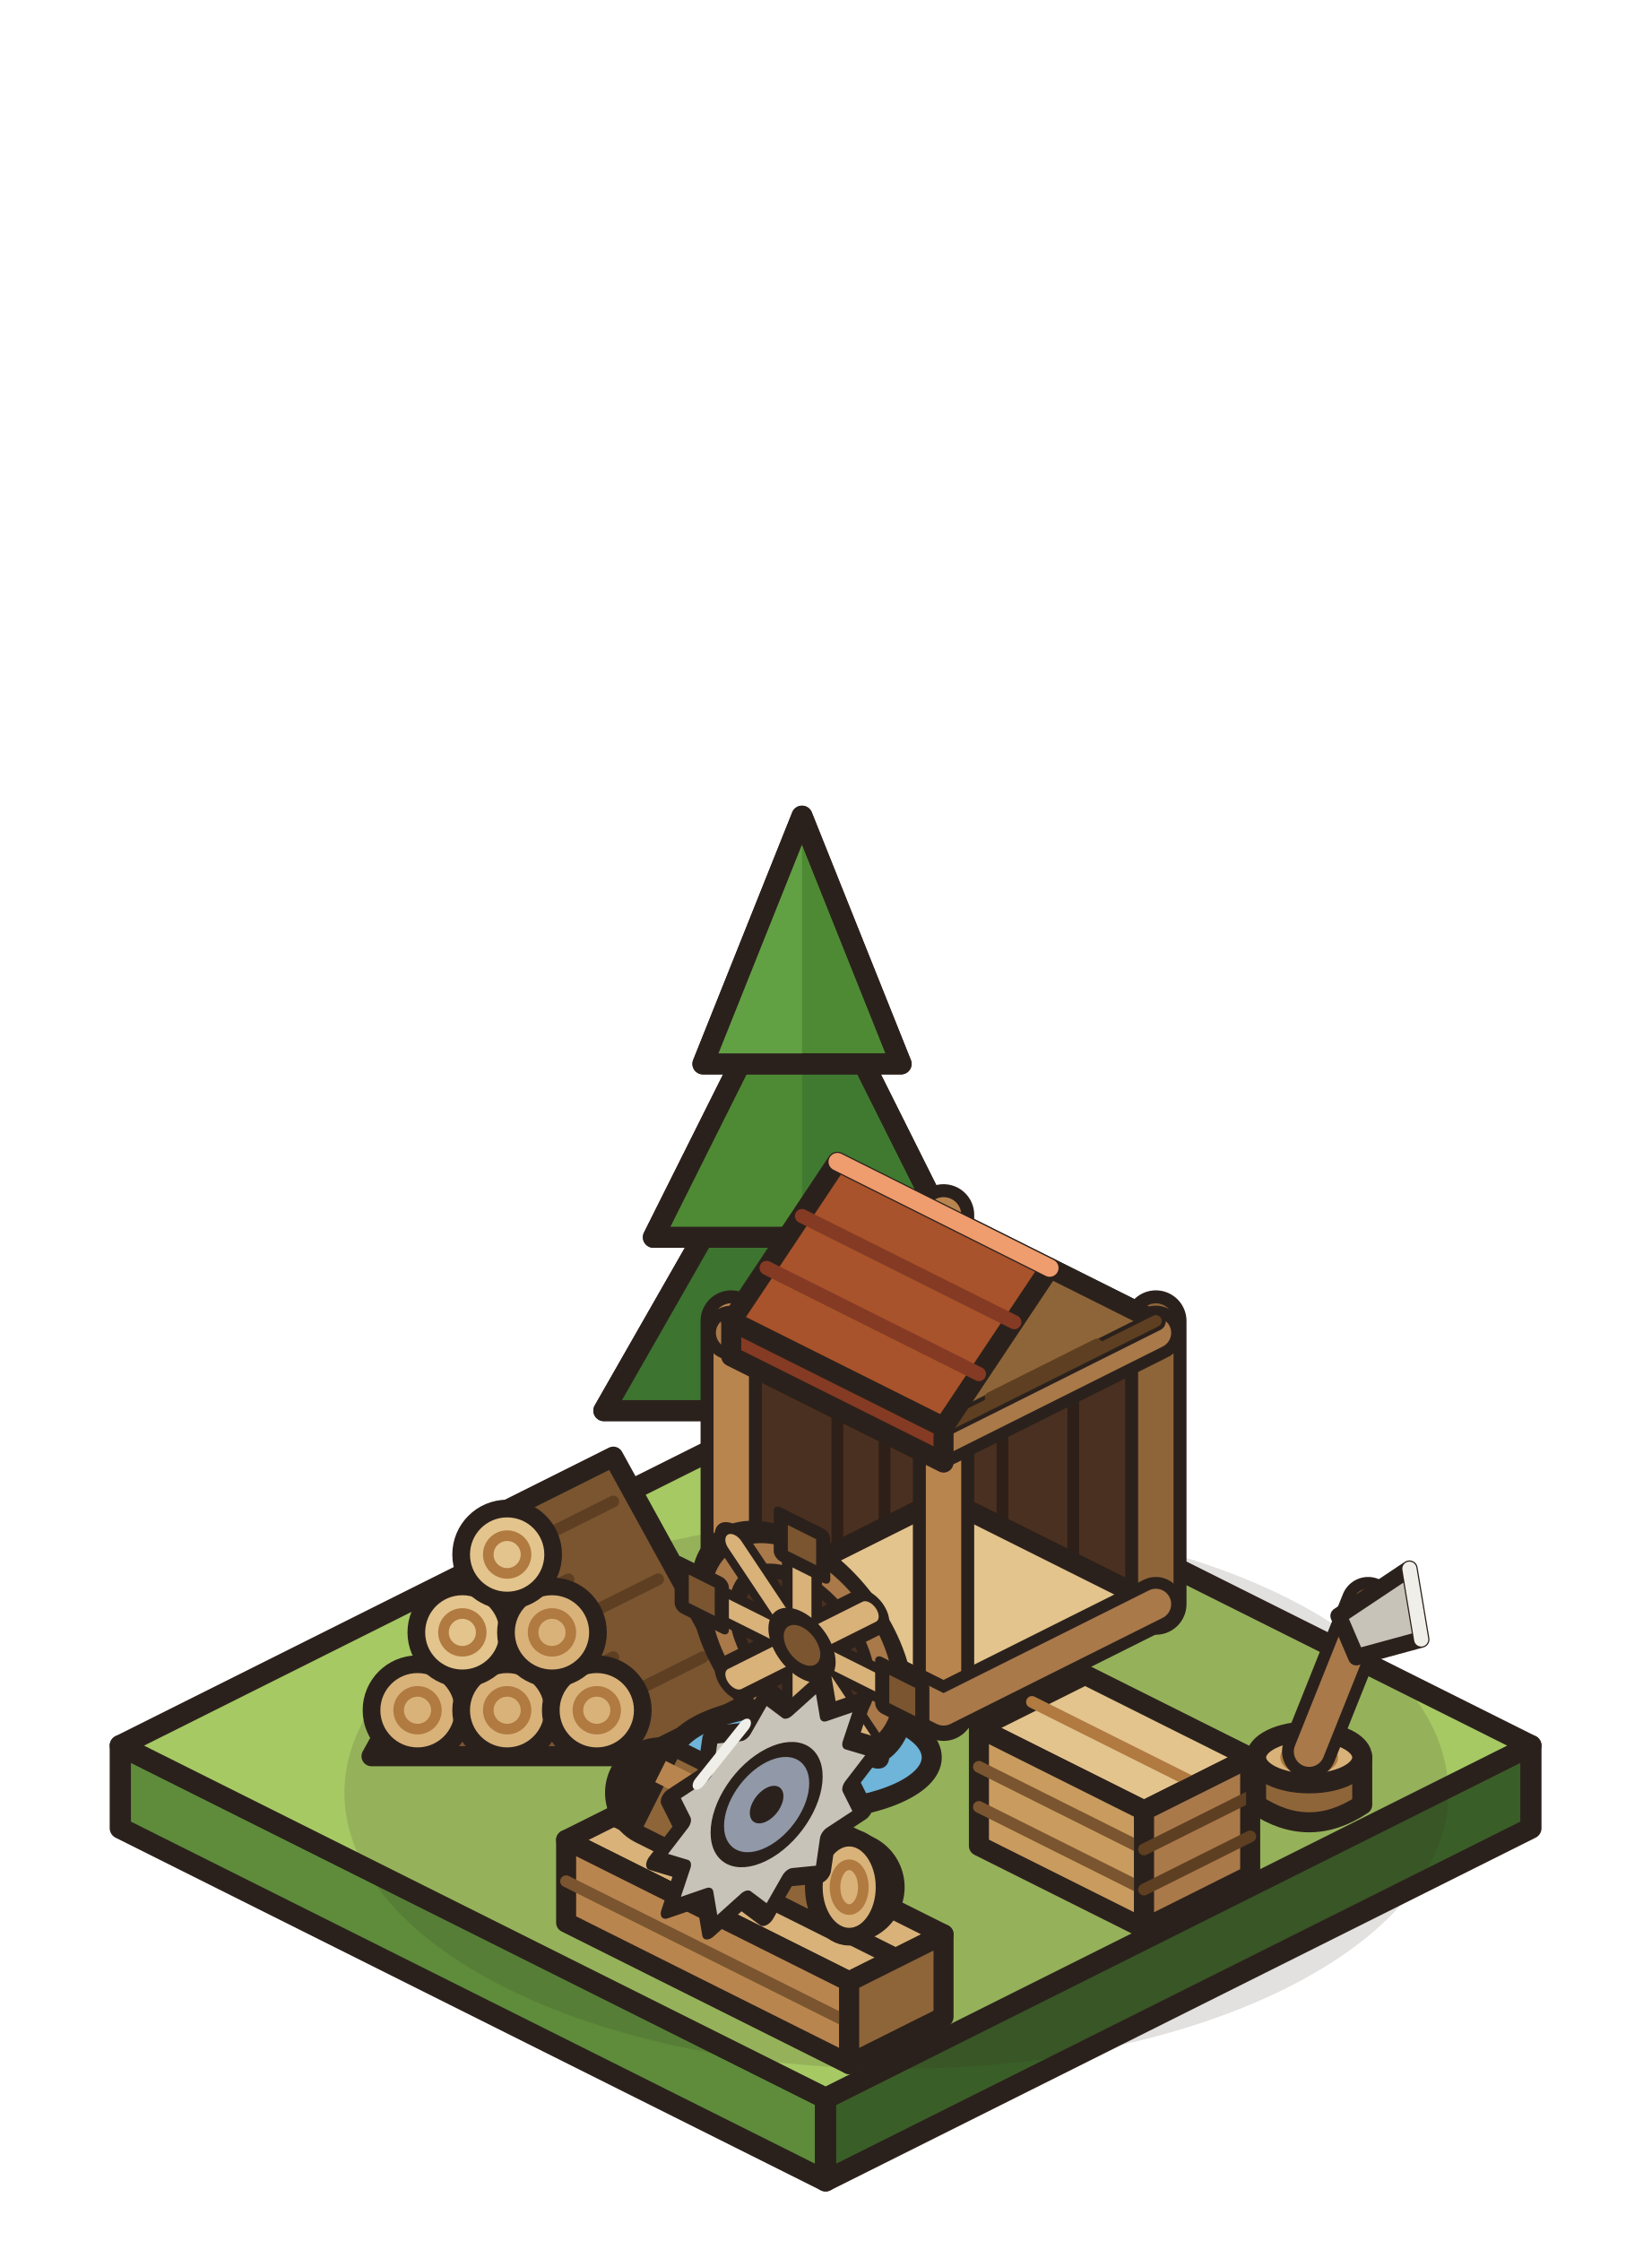
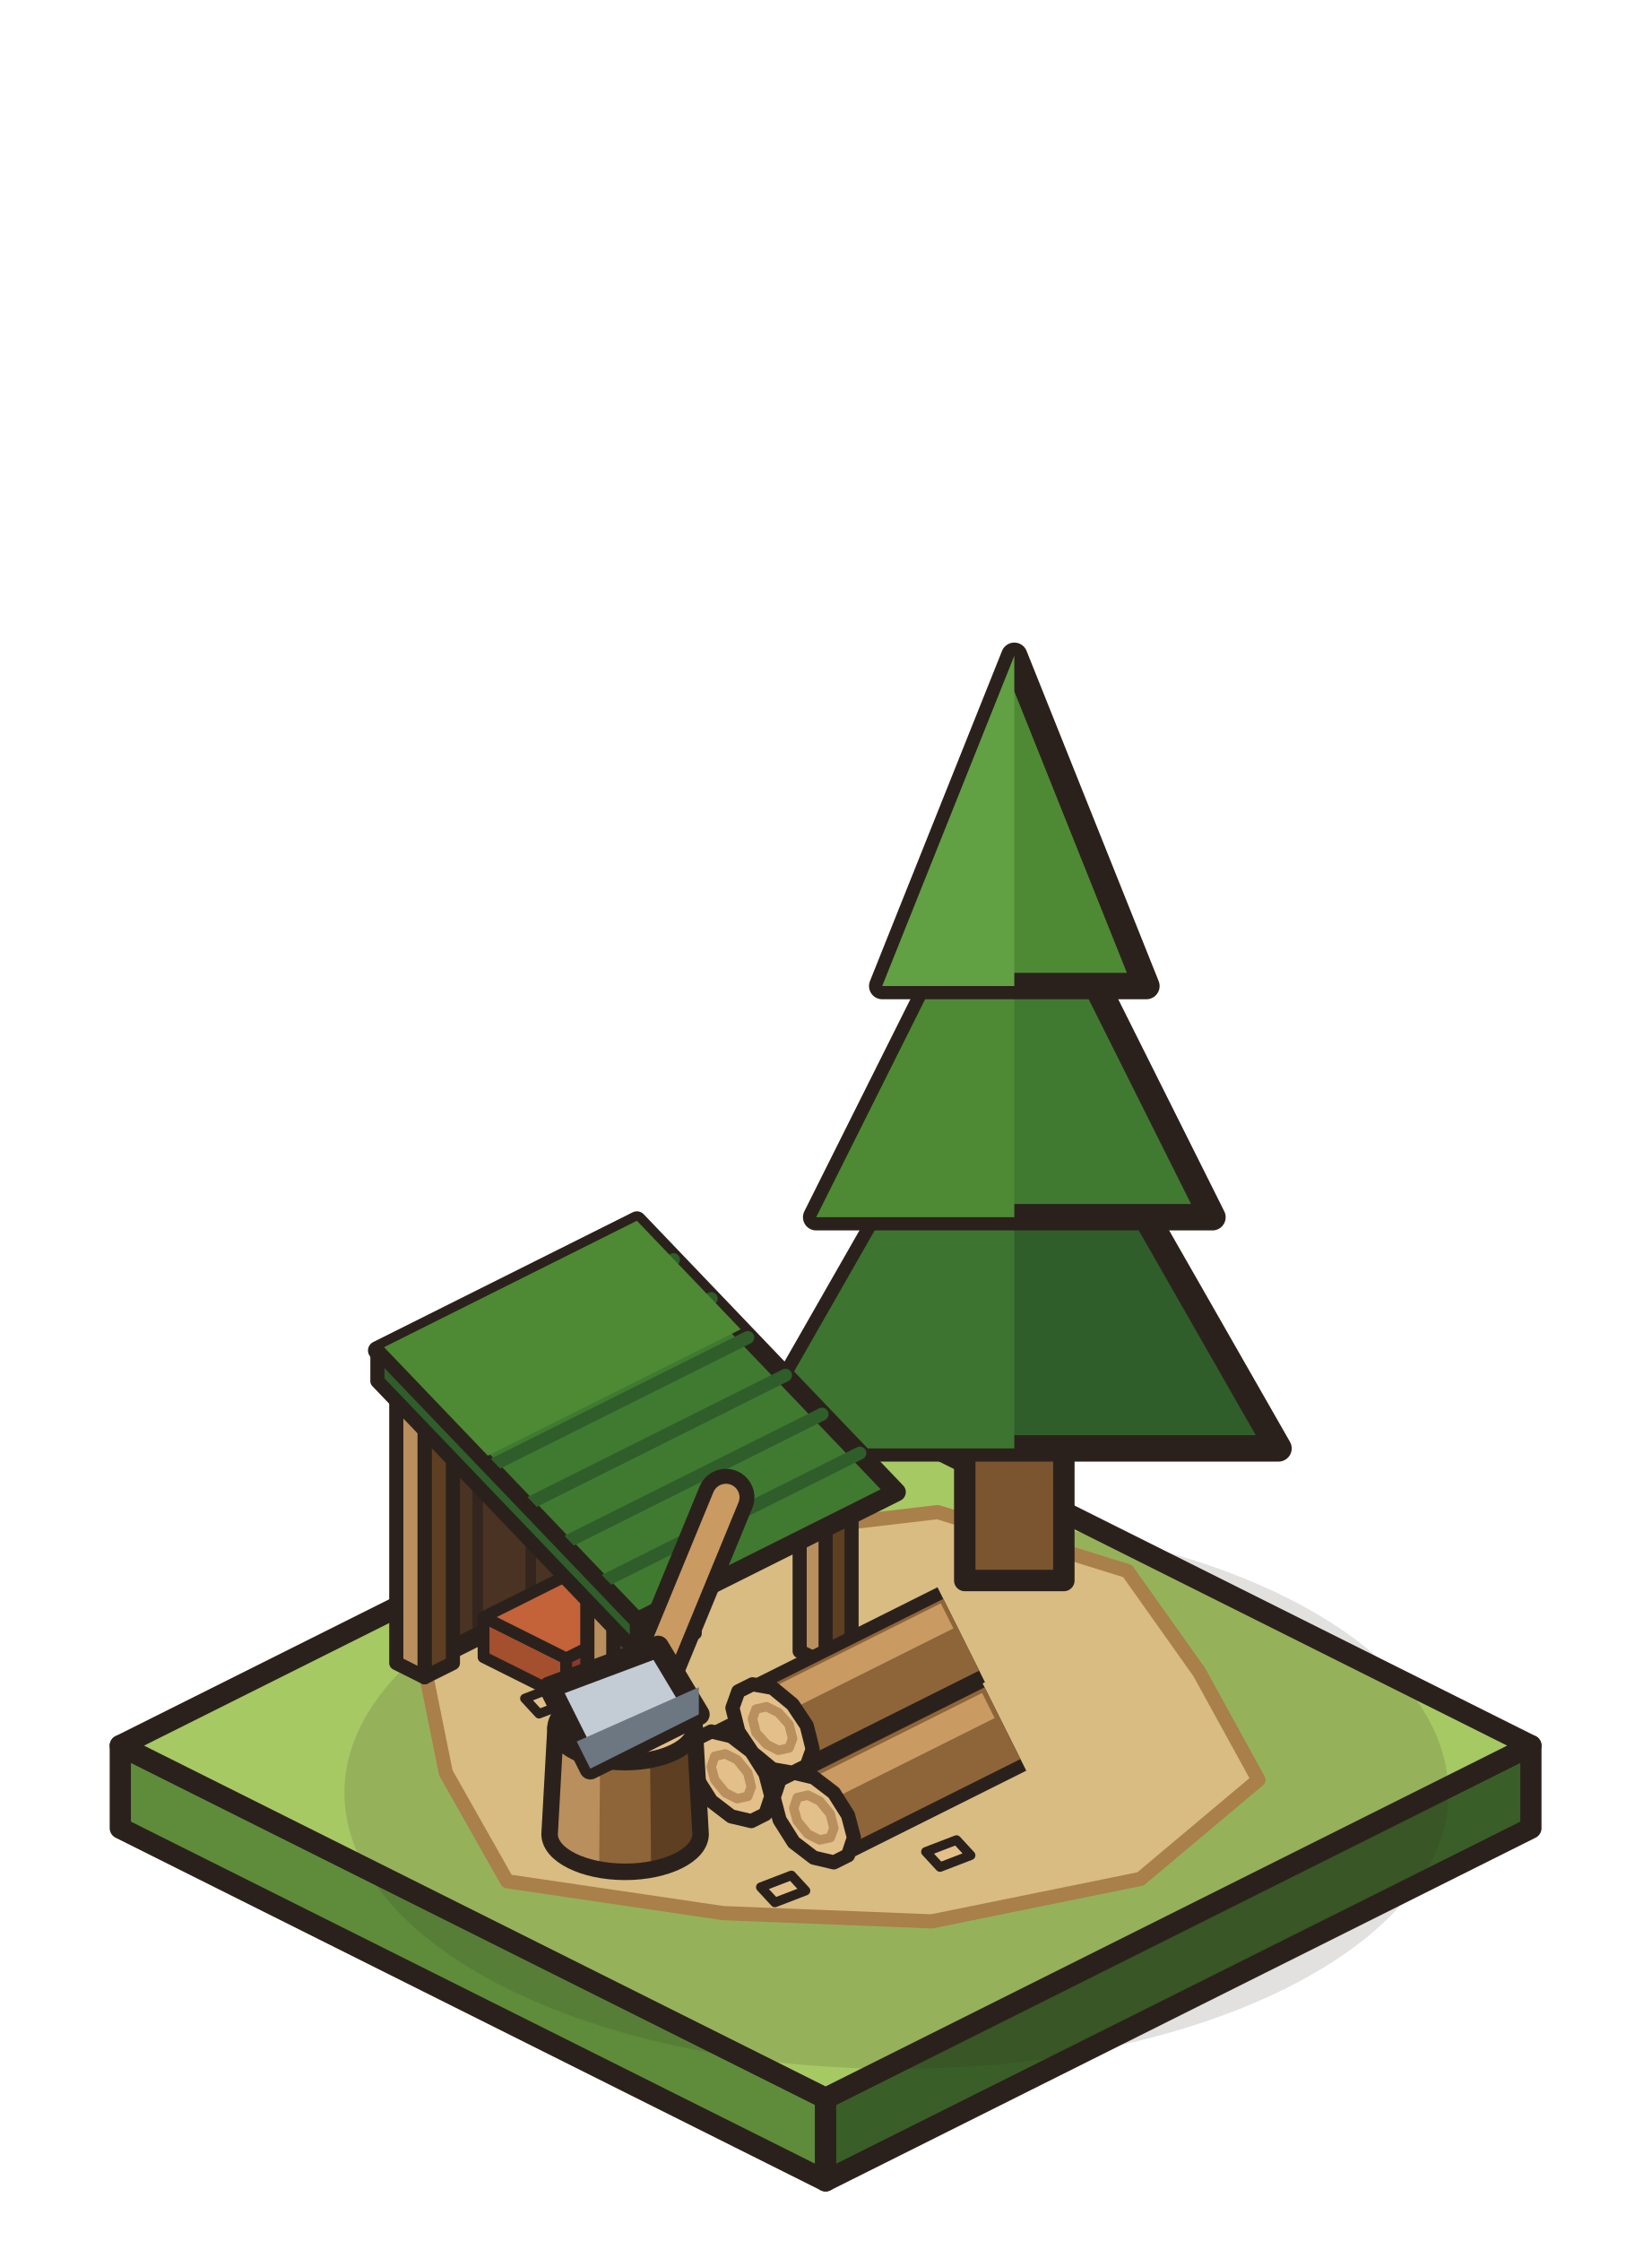
<svg xmlns="http://www.w3.org/2000/svg" viewBox="-70 -122 140 190" width="280" height="380">
  <path d="M-59.8 26L0 55.9L0 62.9L-59.8 33Z" fill="#5E8C3A" stroke="#2B211C" stroke-width="1.8" stroke-linejoin="round" />
  <path d="M59.8 26L0 55.9L0 62.9L59.8 33Z" fill="#3A5E27" stroke="#2B211C" stroke-width="1.8" stroke-linejoin="round" />
  <path d="M0 -3.9L59.8 26L0 55.9L-59.8 26Z" fill="#A6C964" stroke="#2B211C" stroke-width="1.8" stroke-linejoin="round" />
  <ellipse cx="6" cy="30" rx="46.8" ry="23.4" fill="#2B211C" opacity="0.14" />
-   <g stroke="#2B211C" stroke-width="1.7" stroke-linejoin="round" stroke-linecap="round">
-     <g transform="translate(-2 6) scale(1.05)">
-       <path d="M-3 0L-3 -12L3 -12L3 0Z" fill="#7A5530" stroke-width="1.3" />
+   <g stroke="#2B211C" stroke-width="1.6" stroke-linejoin="round" stroke-linecap="round">
+     <path d="M26.7 37.3L9 40.9L-8.7 40.2L-27 37.5L-32.2 28.3L-34 19.4L-26.6 10.7L-8.4 8.3L9.5 6.2L25.6 11.2L31.7 19.8L36.7 28.9Z" fill="#D8BC82" stroke="#A97F4A" stroke-width="1.2" />
+     <path d="M6.5 16l2.6 -1l1.2 1.3l-2.6 1z" fill="#E3C08A" stroke-width=".8" />
+     <path d="M10.5 26l2.6 -1l1.2 1.3l-2.6 1z" fill="#E3C08A" stroke-width=".8" />
+     <path d="M-25.5 22l2.6 -1l1.2 1.3l-2.6 1z" fill="#E3C08A" stroke-width=".8" />
+     <path d="M-5.5 38l2.6 -1l1.2 1.3l-2.6 1z" fill="#E3C08A" stroke-width=".8" />
+     <path d="M-21.5 34l2.6 -1l1.2 1.3l-2.6 1z" fill="#E3C08A" stroke-width=".8" />
+     <path d="M8.5 35l2.6 -1l1.2 1.3l-2.6 1z" fill="#E3C08A" stroke-width=".8" />
+     <g transform="translate(16 12) scale(1.4)">
+       <path d="M-3 0V-12H3V0Z" fill="#7A5530" stroke-width="1.3" />
      <path d="M-16 -8L0 -36L16 -8Z" fill="#2F5E2A" />
-       <path d="M-16 -8L0 -36L0 -8Z" fill="#3D7430" stroke="none" />
-       <path d="M-16 -8L0 -36L16 -8Z" fill="none" />
+       <path d="M-16 -8L0 -36V-8Z" fill="#3D7430" stroke="none" />
      <path d="M-12 -22L0 -46L12 -22Z" fill="#3F7A30" />
-       <path d="M-12 -22L0 -46L0 -22Z" fill="#4E8A34" stroke="none" />
-       <path d="M-12 -22L0 -46L12 -22Z" fill="none" />
+       <path d="M-12 -22L0 -46V-22Z" fill="#4E8A34" stroke="none" />
      <path d="M-8 -36L0 -56L8 -36Z" fill="#4E8A34" />
-       <path d="M-8 -36L0 -56L0 -36Z" fill="#62A044" stroke="none" />
-       <path d="M-8 -36L0 -56L8 -36Z" fill="none" />
+       <path d="M-8 -36L0 -56V-36Z" fill="#62A044" stroke="none" />
    </g>
-     <g transform="translate(-27 23)">
-       <path d="M-11.5 3.9L11.5 3.9L20.5 -0.6L9 -21.5L0 -17Z" fill="#7A5530" />
-       <path d="M-7.6 0L1.4 -4.5M0 0L9 -4.5M7.6 0L16.6 -4.5M-3.8 -6.6L5.2 -11.1M3.8 -6.6L12.8 -11.1M0 -13.2L9 -17.7" fill="none" stroke="#5E3F22" stroke-width="1" />
-       <circle cx="-7.6" cy="0" r="3.9" fill="#D9B27A" stroke-width="1.5" />
-       <circle cx="0" cy="0" r="3.9" fill="#D9B27A" stroke-width="1.5" />
-       <circle cx="7.6" cy="0" r="3.9" fill="#D9B27A" stroke-width="1.5" />
-       <circle cx="-3.8" cy="-6.6" r="3.9" fill="#E3C48C" stroke-width="1.5" />
-       <circle cx="3.8" cy="-6.6" r="3.9" fill="#D9B27A" stroke-width="1.5" />
-       <circle cx="0" cy="-13.2" r="3.9" fill="#E3C48C" stroke-width="1.5" />
-       <circle cx="-7.6" cy="0" r="1.6" fill="none" stroke="#B07A40" stroke-width="0.9" />
-       <circle cx="0" cy="0" r="1.6" fill="none" stroke="#B07A40" stroke-width="0.9" />
-       <circle cx="7.6" cy="0" r="1.6" fill="none" stroke="#B07A40" stroke-width="0.9" />
-       <circle cx="-3.8" cy="-6.6" r="1.6" fill="none" stroke="#B07A40" stroke-width="0.9" />
-       <circle cx="3.8" cy="-6.6" r="1.6" fill="none" stroke="#B07A40" stroke-width="0.9" />
-       <circle cx="0" cy="-13.2" r="1.6" fill="none" stroke="#B07A40" stroke-width="0.9" />
-     </g>
-     <path d="M-8 14L10 5L28 14L28 -10L10 -19L-8 -10Z" fill="#4A3020" />
-     <path d="M1 9.5L1 -14.5M5 7.5L5 -16.5M15 7.5L15 -16.5M21 10.5L21 -13.5" fill="none" stroke="#2E2018" stroke-width="1" />
-     <path d="M10 5L28 14L10 23L-8 14Z" fill="#E3C48C" />
-     <path d="M10 5L10 -19M-8 14L-8 -10M10 23L10 -1" fill="none" stroke-width="5.2" />
-     <path d="M10 5L10 -19M-8 14L-8 -10M10 23L10 -1" fill="none" stroke="#B9854F" stroke-width="3" />
-     <path d="M28 14L28 -10" fill="none" stroke-width="5.2" />
-     <path d="M28 14L28 -10" fill="none" stroke="#8E6539" stroke-width="3" />
-     <path d="M-8 -9L10 0L28 -9M-8 14L10 23L28 14" fill="none" stroke-width="4.6" />
-     <path d="M-8 -9L10 0L28 -9M-8 14L10 23L28 14" fill="none" stroke="#A9794A" stroke-width="2.6" />
-     <ellipse cx="-2" cy="27" rx="11" ry="4.5" fill="#6FB4D9" />
-     <path d="M-8 26.5Q-4 25 0 26" fill="none" stroke="#C9E6F4" stroke-width="1" />
-     <g transform="translate(-2 17.5) skewY(26.57)">
-       <circle r="8.6" fill="#A9794A" />
-       <circle r="5.6" fill="#4A3020" stroke-width="1.2" />
-       <path d="M-8 0L8 0M0 -8L0 8M-5.7 -5.7L5.7 5.7M-5.7 5.7L5.7 -5.7" fill="none" stroke-width="3.4" />
-       <path d="M-8 0L8 0M0 -8L0 8M-5.7 -5.7L5.7 5.7M-5.7 5.7L5.7 -5.7" fill="none" stroke="#D9B27A" stroke-width="1.6" />
-       <rect x="6.8" y="-1.8" width="3.4" height="3.6" fill="#7A5530" stroke-width="1.2" />
-       <rect x="6.8" y="-1.8" width="3.4" height="3.6" fill="#7A5530" stroke-width="1.2" transform="rotate(90)" />
-       <rect x="6.8" y="-1.8" width="3.4" height="3.6" fill="#7A5530" stroke-width="1.2" transform="rotate(180)" />
-       <rect x="6.8" y="-1.8" width="3.4" height="3.6" fill="#7A5530" stroke-width="1.2" transform="rotate(270)" />
-       <circle r="2.2" fill="#7A5530" stroke-width="1.3" />
-     </g>
-     <path d="M-8 -10L10 -1L28 -10L19 -14.5Z" fill="#8E6539" />
-     <path d="M10 -1L28 -10M14 -3.5L23 -8" fill="none" stroke="#5E3F22" stroke-width="1" />
-     <path d="M-8 -10L10 -1L19 -14.5L1 -23.5Z" fill="#A8532B" />
-     <path d="M-5 -14.5L13 -5.5M-2 -18.9L16 -9.9" fill="none" stroke="#843A23" stroke-width="1.2" />
-     <path d="M1 -23.5L19 -14.5" fill="none" stroke="#EF9C6E" stroke-width="1.5" />
-     <path d="M-8 -10L10 -1L10 2L-8 -7Z" fill="#843A23" />
-     <path d="M22 20L36 27L27 31.5L13 24.5Z" fill="#E3C48C" />
-     <path d="M17.5 22.3L31.5 29.3" fill="none" stroke="#B07A40" stroke-width="1" />
-     <path d="M13 24.5L27 31.5L27 41.5L13 34.5Z" fill="#C99B5E" />
-     <path d="M13 27.8L27 34.8M13 31.2L27 38.2" fill="none" stroke="#7A5530" stroke-width="1" />
-     <path d="M27 31.5L36 27L36 37L27 41.5Z" fill="#A9794A" />
-     <path d="M27 34.8L36 30.3M27 38.2L36 33.7" fill="none" stroke="#5E3F22" stroke-width="1" />
-     <path d="M36.5 27L36.5 31Q41 34 45.5 31L45.5 27Z" fill="#8E6539" />
-     <ellipse cx="41" cy="27" rx="4.5" ry="2.2" fill="#D9B27A" />
-     <ellipse cx="41" cy="27" rx="2" ry="1" fill="none" stroke="#B07A40" stroke-width="0.9" />
-     <path d="M41 26.5L46 14" fill="none" stroke-width="4.6" />
-     <path d="M41 26.5L46 14" fill="none" stroke="#A9794A" stroke-width="2.6" />
-     <path d="M43.5 15L49.5 11L50.5 17L45 18.5Z" fill="#C8C3B8" stroke-width="1.4" />
-     <path d="M49.5 11L50.5 17" fill="none" stroke="#F0EEE8" stroke-width="1.2" />
-     <path d="M-14 30L10 42L2 46L-22 34Z" fill="#D9B27A" />
-     <path d="M-18 32L6 44" fill="none" stroke-width="1.6" />
-     <path d="M-22 34L2 46L2 53L-22 41Z" fill="#B9854F" />
-     <path d="M-22 37.5L2 49.5" fill="none" stroke="#7A5530" stroke-width="1" />
-     <path d="M2 46L10 42L10 49L2 53Z" fill="#8E6539" />
-     <path d="M-14 30L2 38" fill="none" stroke-width="9.4" />
-     <path d="M-14 30L2 38" fill="none" stroke="#8E6539" stroke-width="6.4" stroke-linecap="butt" />
-     <path d="M-14 28.2L2 36.2" fill="none" stroke="#B9854F" stroke-width="2" stroke-linecap="butt" />
-     <ellipse cx="2" cy="38" rx="3" ry="4.2" fill="#D9B27A" stroke-width="1.5" />
-     <ellipse cx="2" cy="38" rx="1.2" ry="1.9" fill="none" stroke="#B07A40" stroke-width="0.9" />
-     <g transform="translate(-5 31) skewY(-26.57) scale(0.95)">
-       <path d="M10 0L7.5 2L8.7 5L5.5 5.5L5 8.7L2 7.5L0 10L-2 7.5L-5 8.7L-5.5 5.5L-8.7 5L-7.5 2L-10 0L-7.5 -2L-8.7 -5L-5.5 -5.5L-5 -8.7L-2 -7.5L0 -10L2 -7.5L5 -8.7L5.5 -5.5L8.7 -5L7.5 -2Z" fill="#C8C3B8" stroke-width="1.5" />
-       <circle r="4.4" fill="#9199A8" stroke-width="1.2" />
-       <circle r="1.5" fill="#2B211C" stroke="none" />
-       <path d="M-6 -5L-2 -8" fill="none" stroke="#F0EEE8" stroke-width="1.2" />
+     <path d="M-16 10L-34 19L-34 -7L-16 -16Z" fill="#4A3322" />
+     <path d="M-20.5 12.3L-20.5 -13.8M-25 14.5L-25 -11.5M-29.5 16.8L-29.5 -9.3" fill="none" stroke="#2B211C" stroke-width="0.9" opacity=".7" />
+     <path d="M-11 16.5L-22 22L-22 18.6L-11 13.1Z" fill="#8A3A2A" stroke-width="1" />
+     <path d="M-29 18.5L-22 22L-22 18.6L-29 15.1Z" fill="#A44F2E" stroke-width="1" />
+     <path d="M-18 9.6L-11 13.1L-22 18.6L-29 15.1Z" fill="#C4623A" stroke-width="1" />
+     <path d="M-11 13.1L-15 15.1L-15 13.5L-11 11.5Z" fill="#C9B58E" stroke-width="1" />
+     <path d="M-22 11.6L-15 15.1L-15 13.5L-22 10Z" fill="#E3D0A6" stroke-width="1" />
+     <path d="M-18 8L-11 11.5L-15 13.5L-22 10Z" fill="#F1E1C2" stroke-width="1" />
+     <path d="M-15.8 27L-18 28.1L-18 14.1L-15.8 13Z" fill="#5E3F22" stroke-width="1.2" />
+     <path d="M-20.2 27L-18 28.1L-18 14.1L-20.2 13Z" fill="#B98F5E" stroke-width="1.2" />
+     <path d="M-18 11.9L-15.8 13L-18 14.1L-20.2 13Z" fill="#8E6539" stroke-width="1.2" />
+     <path d="M2.2 18L0 19.1L0 5.1L2.2 4Z" fill="#5E3F22" stroke-width="1.2" />
+     <path d="M-2.2 18L0 19.1L0 5.1L-2.2 4Z" fill="#B98F5E" stroke-width="1.2" />
+     <path d="M0 2.9L2.2 4L0 5.1L-2.2 4Z" fill="#8E6539" stroke-width="1.2" />
+     <path d="M-31.6 19L-34 20.2L-34 -5.8L-31.6 -7Z" fill="#5E3F22" stroke-width="1.2" />
+     <path d="M-36.4 19L-34 20.2L-34 -5.8L-36.4 -7Z" fill="#B98F5E" stroke-width="1.2" />
+     <path d="M-34 -8.2L-31.6 -7L-34 -5.8L-36.4 -7Z" fill="#8E6539" stroke-width="1.2" />
+     <path d="M-13.6 10L-16 11.2L-16 -14.8L-13.6 -16Z" fill="#5E3F22" stroke-width="1.2" />
+     <path d="M-18.4 10L-16 11.2L-16 -14.8L-18.4 -16Z" fill="#B98F5E" stroke-width="1.2" />
+     <path d="M-16 -17.2L-13.6 -16L-16 -14.8L-18.4 -16Z" fill="#8E6539" stroke-width="1.2" />
+     <path d="M-16 -18.5L-38 -7.5L-16 15.5L6 4.5Z" fill="#3F7A30" />
+     <path d="M-12.9 -15.2L-34.9 -4.2M-9.7 -11.9L-31.7 -0.9M-6.6 -8.6L-28.6 2.4M-3.4 -5.4L-25.4 5.6M-0.3 -2.1L-22.3 8.9M2.9 1.2L-19.1 12.2" fill="none" stroke="#2F5E2A" stroke-width="1.1" />
+     <path d="M-16 -18.5L-38 -7.5L-29.2 1.7L-7.2 -9.3Z" fill="#4E8A34" stroke="none" />
+     <path d="M-38 -7.5L-16 15.5L-16 18.1L-38 -4.9Z" fill="#2F5E2A" stroke-width="1.2" />
+     <path d="M8 20.6L-8 28.6" fill="none" stroke="#2B211C" stroke-width="9" stroke-linecap="butt" />
+     <path d="M8 20.6L-8 28.6" fill="none" stroke="#8E6539" stroke-width="6.8" stroke-linecap="butt" />
+     <path d="M6.8 19.1L-9.2 27.1" fill="none" stroke="#C99A62" stroke-width="2.38" stroke-linecap="butt" />
+     <path d="M-4.6 30.3L-5.1 28.4L-6.3 26.5L-8 25.2L-9.7 24.8L-10.9 25.4L-11.4 26.9L-10.9 28.8L-9.7 30.7L-8 32L-6.3 32.4L-5.1 31.8Z" fill="#E3C08A" stroke-width="1.2" />
+     <path d="M-6.3 29.5L-6.6 28.3L-7.5 27.2L-8.5 26.7L-9.4 26.9L-9.7 27.8L-9.4 28.9L-8.5 30L-7.5 30.5L-6.6 30.3L-6.3 29.5" fill="none" stroke="#B98F5E" stroke-width="0.8" />
+     <path d="M15 24.1L-1 32.1" fill="none" stroke="#2B211C" stroke-width="9" stroke-linecap="butt" />
+     <path d="M15 24.1L-1 32.1" fill="none" stroke="#8E6539" stroke-width="6.8" stroke-linecap="butt" />
+     <path d="M13.8 22.6L-2.2 30.6" fill="none" stroke="#C99A62" stroke-width="2.38" stroke-linecap="butt" />
+     <path d="M2.4 33.8L1.9 31.9L0.7 30L-1 28.7L-2.7 28.3L-3.9 28.9L-4.4 30.4L-3.9 32.3L-2.7 34.2L-1 35.5L0.7 35.9L1.9 35.3Z" fill="#E3C08A" stroke-width="1.2" />
+     <path d="M0.7 33L0.4 31.8L-0.5 30.7L-1.5 30.2L-2.4 30.4L-2.7 31.3L-2.4 32.4L-1.5 33.5L-0.5 34L0.4 33.8L0.7 33" fill="none" stroke="#B98F5E" stroke-width="0.8" />
+     <path d="M11.5 16.6L-4.5 24.6" fill="none" stroke="#2B211C" stroke-width="9" stroke-linecap="butt" />
+     <path d="M11.5 16.6L-4.5 24.6" fill="none" stroke="#8E6539" stroke-width="6.8" stroke-linecap="butt" />
+     <path d="M10.3 15L-5.7 23" fill="none" stroke="#C99A62" stroke-width="2.38" stroke-linecap="butt" />
+     <path d="M-1.1 26.3L-1.6 24.3L-2.8 22.5L-4.5 21.1L-6.2 20.8L-7.4 21.4L-7.9 22.8L-7.4 24.8L-6.2 26.6L-4.5 28L-2.8 28.3L-1.6 27.7Z" fill="#E3C08A" stroke-width="1.2" />
+     <path d="M-2.8 25.4L-3.1 24.2L-4 23.2L-5 22.7L-5.9 22.9L-6.2 23.7L-5.9 24.9L-5 25.9L-4 26.4L-3.1 26.2L-2.8 25.4" fill="none" stroke="#B98F5E" stroke-width="0.8" />
+     <path d="M-23.4 33.5L-22.9 24.5L-11.1 24.5L-10.6 33.5A6.4 3.2 0 0 1 -23.4 33.5Z" fill="#8E6539" stroke="none" />
+     <path d="M-22.9 24.5L-19.1 24.5L-19.2 36.5A6.4 3.2 0 0 1 -23.4 33.5Z" fill="#B98F5E" stroke="none" />
+     <path d="M-14.9 24.5L-11.1 24.5L-10.6 33.5A6.4 3.2 0 0 1 -14.8 36.5Z" fill="#5E3F22" stroke="none" />
+     <path d="M-23.4 33.5L-22.9 24.5L-11.1 24.5L-10.6 33.5A6.4 3.2 0 0 1 -23.4 33.5Z" fill="none" stroke-width="1.4" />
+     <ellipse cx="-17" cy="24.5" rx="5.9" ry="2.9" fill="#E3C08A" stroke-width="1.4" />
+     <ellipse cx="-17" cy="24.5" rx="3.5" ry="1.7" fill="none" stroke="#B98F5E" stroke-width=".9" />
+     <ellipse cx="-17" cy="24.5" rx="1.3" ry="0.6" fill="none" stroke="#B98F5E" stroke-width=".8" />
+     <g transform="translate(-16.5 24.5) scale(1.15)">
+       <path d="M0 0L7 -17" fill="none" stroke="#2B211C" stroke-width="4.2" />
+       <path d="M0 0L7 -17" fill="none" stroke="#C99A62" stroke-width="2" />
+       <path d="M-6 -3L2 -6L5 -1L-3 3Z" fill="#C3CCD4" />
+       <path d="M-3 3L5 -1L5 -3L-4 1Z" fill="#6C7782" stroke="none" />
    </g>
  </g>
</svg>
